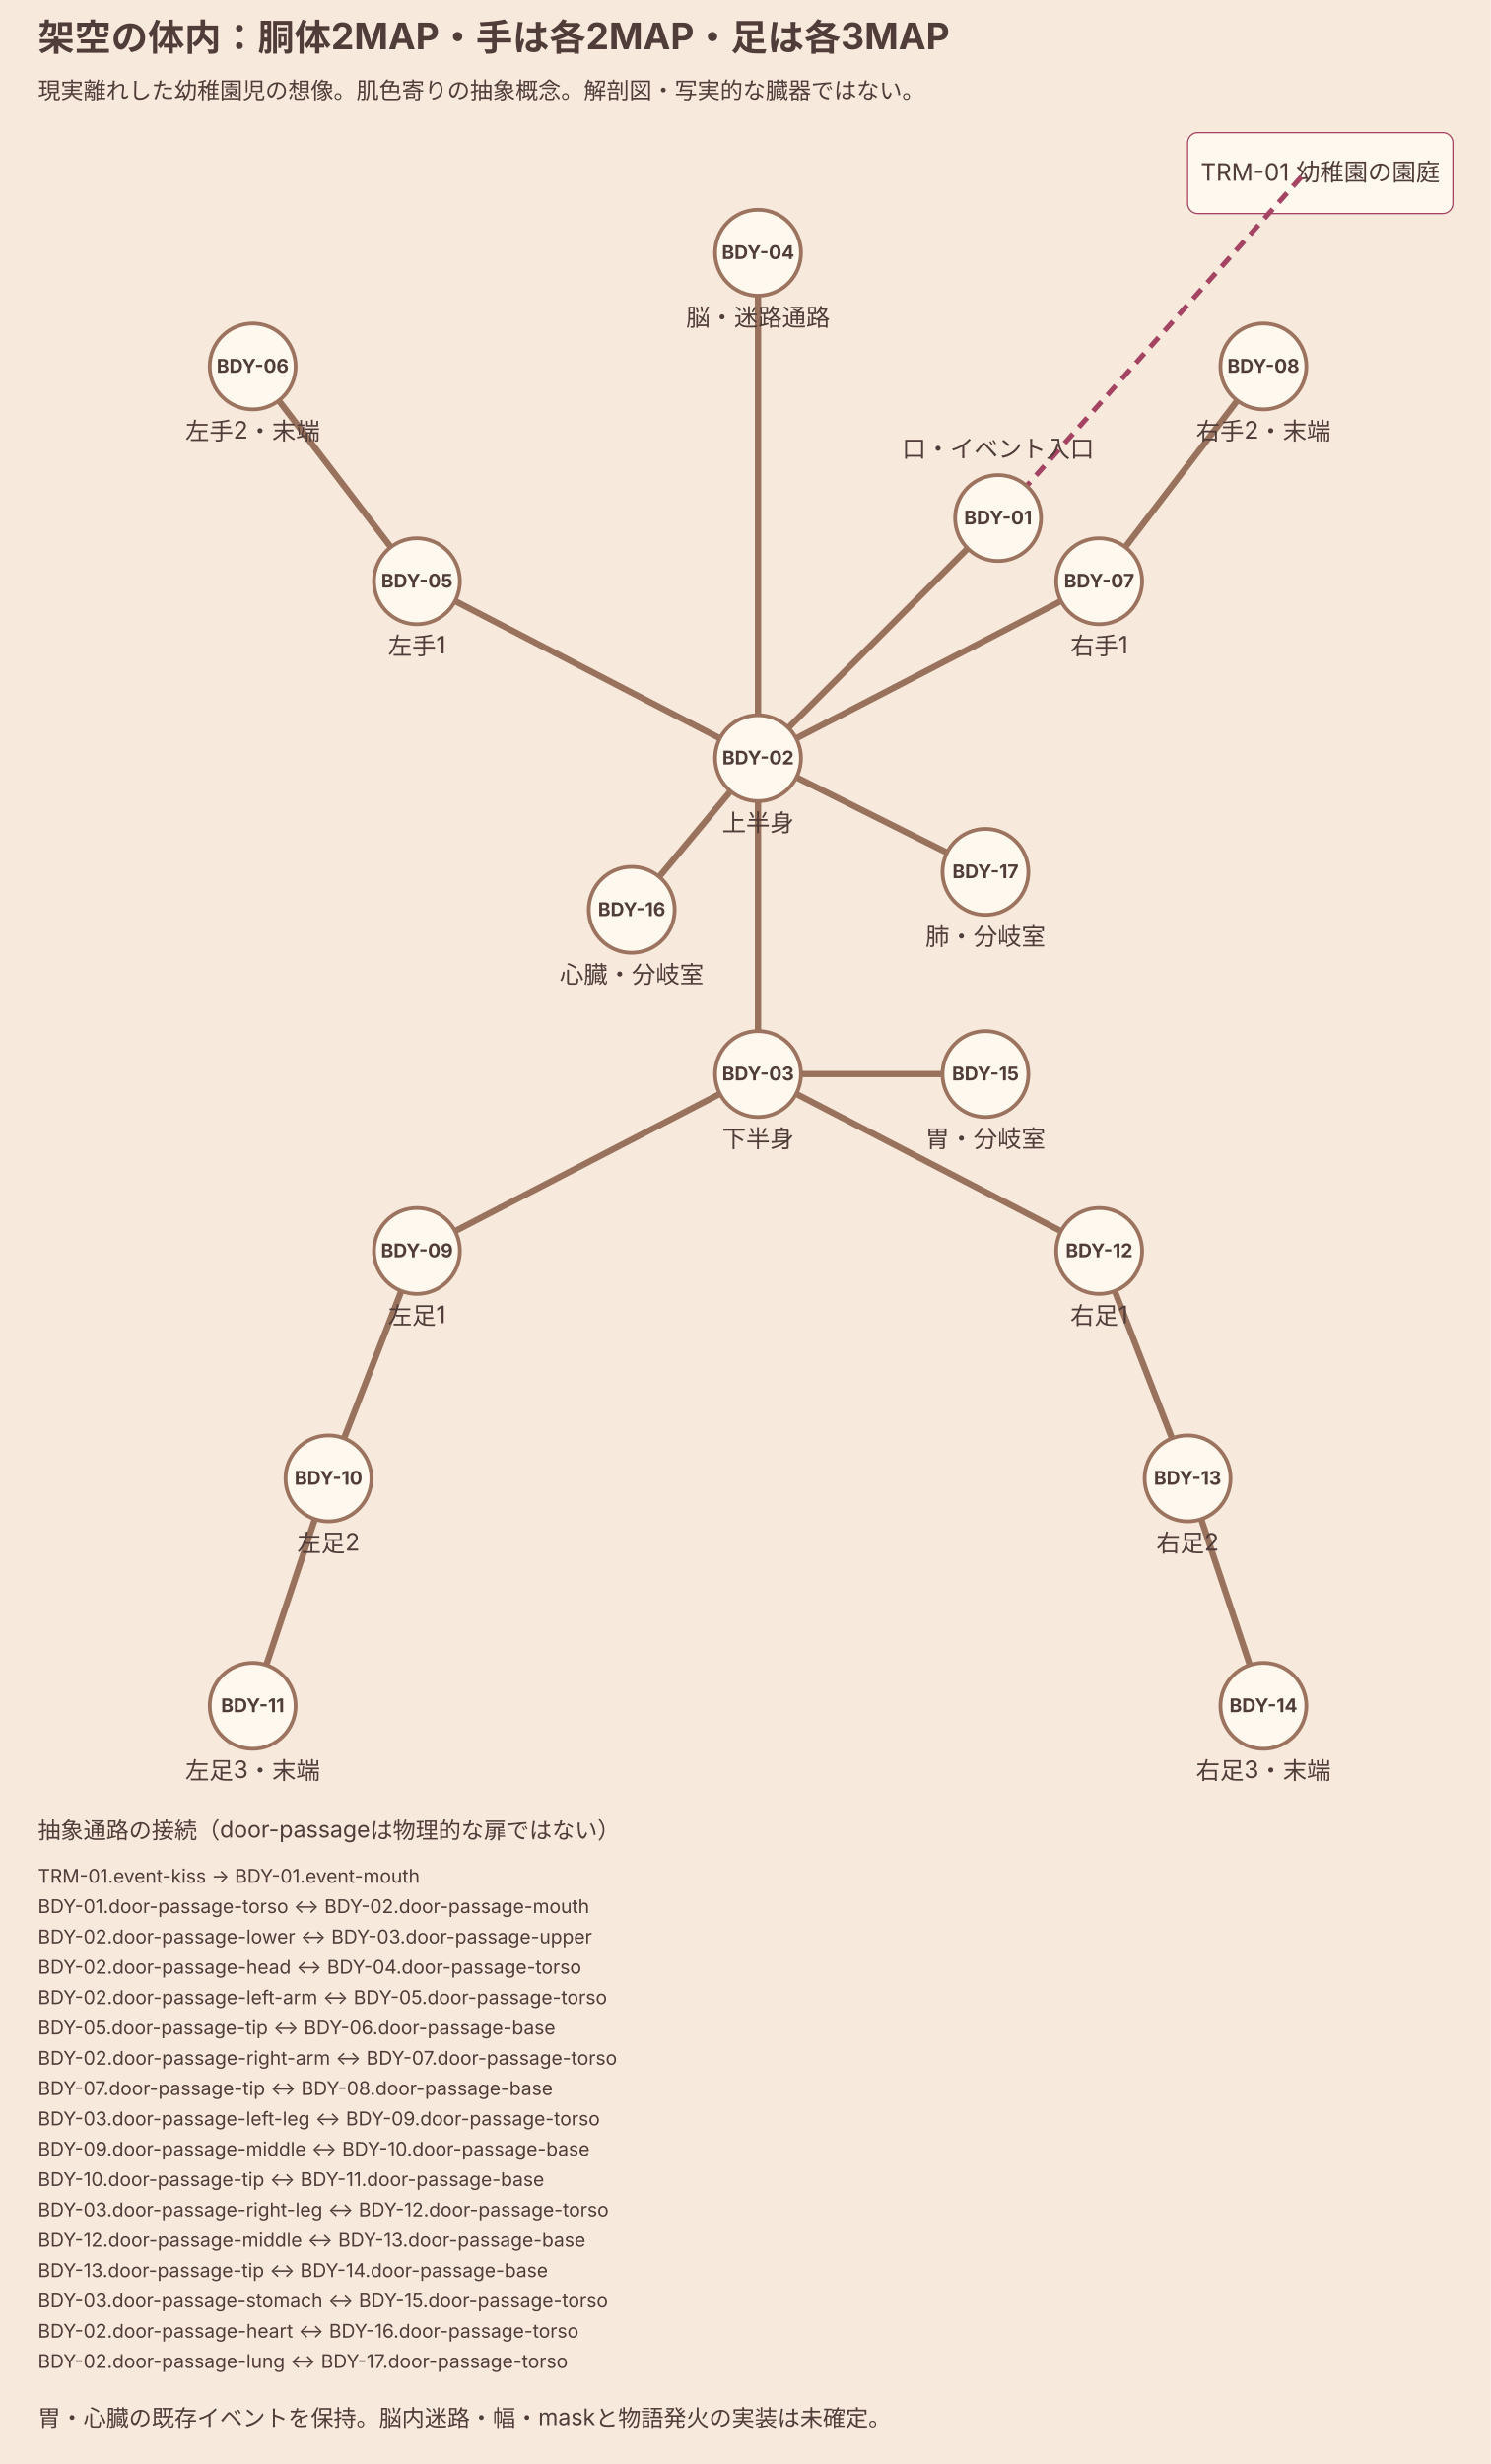
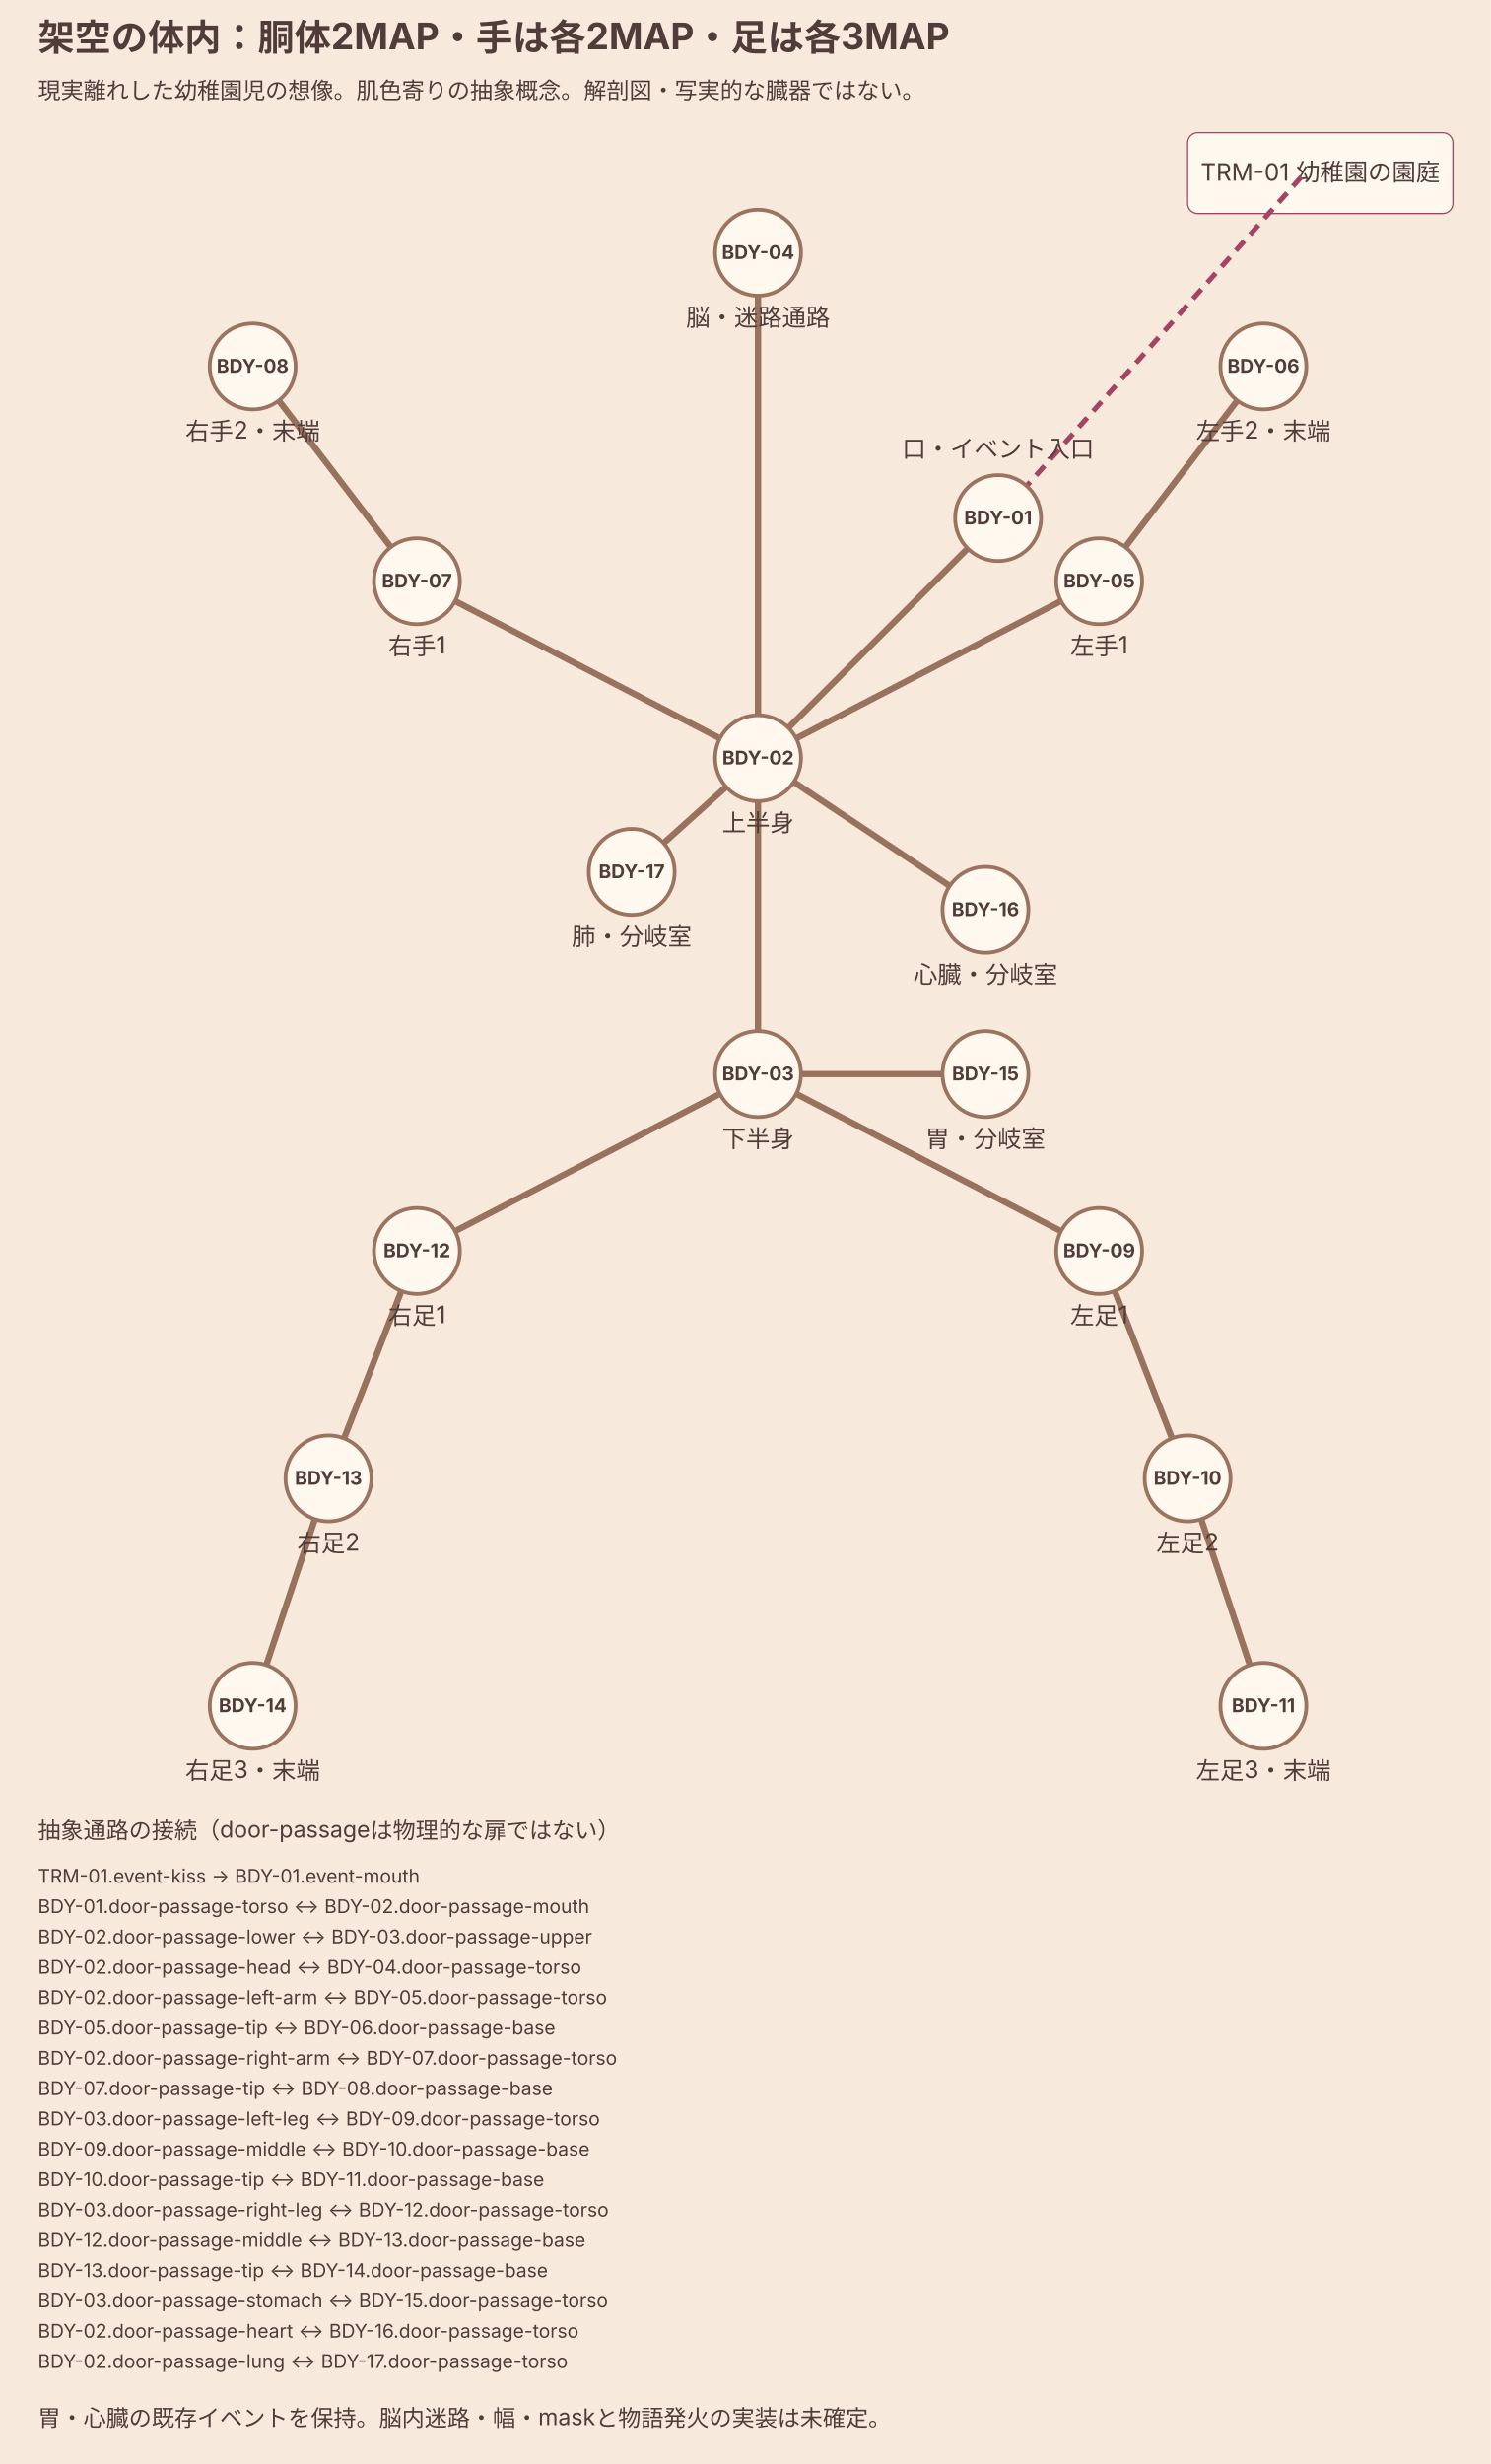
<svg xmlns="http://www.w3.org/2000/svg" width="1180" height="1950" viewBox="0 0 1180 1950" role="img" aria-labelledby="title desc">
  <defs>
    <marker id="event-arrow" markerWidth="9" markerHeight="9" refX="8" refY="4" orient="auto">
      <path d="M0 0 L8 4 L0 8 Z" fill="#a44362" />
    </marker>
  </defs>
  <style>text{font-family:-apple-system,BlinkMacSystemFont,"Hiragino Sans",sans-serif;fill:#503c39}.door{stroke:#98725c;stroke-width:5;fill:none}.event{stroke:#a44362;stroke-width:4;fill:none;stroke-dasharray:10 7}.node{fill:#fff8ef;stroke:#9b735f;stroke-width:3}.label{font-size:19px;text-anchor:middle}.id{font-size:15px;font-weight:bold;text-anchor:middle}.note{font-size:18px}</style>
  <rect width="1180" height="1950" fill="#f8e9dd" />
  <text x="30" y="40" font-size="29" font-weight="bold">架空の体内：胴体2MAP・手は各2MAP・足は各3MAP</text>
  <text x="30" y="78" class="note">現実離れした幼稚園児の想像。肌色寄りの抽象概念。解剖図・写実的な臓器ではない。</text>
  <rect x="940" y="105" width="210" height="64" rx="8" fill="#fff8ef" stroke="#a44362" data-reference="TRM-01" />
  <text x="1045" y="143" class="label">TRM-01 幼稚園の園庭</text>
  <path class="event" data-kind="event" data-edge-id="TRM-01.event-kiss&gt;BDY-01.event-mouth:event" data-from="TRM-01" data-to="BDY-01" data-from-port="event-kiss" data-to-port="event-mouth" d="M1030 140 L790 410" marker-end="url(#event-arrow)" />
  <path class="door" data-kind="door" data-edge-id="BDY-01.door-passage-torso&gt;BDY-02.door-passage-mouth:door" data-from="BDY-01" data-to="BDY-02" data-from-port="door-passage-torso" data-to-port="door-passage-mouth" d="M790 410 L600 600" />
  <path class="door" data-kind="door" data-edge-id="BDY-02.door-passage-lower&gt;BDY-03.door-passage-upper:door" data-from="BDY-02" data-to="BDY-03" data-from-port="door-passage-lower" data-to-port="door-passage-upper" d="M600 600 L600 850" />
  <path class="door" data-kind="door" data-edge-id="BDY-02.door-passage-head&gt;BDY-04.door-passage-torso:door" data-from="BDY-02" data-to="BDY-04" data-from-port="door-passage-head" data-to-port="door-passage-torso" d="M600 600 L600 200" />
-   <path class="door" data-kind="door" data-edge-id="BDY-02.door-passage-left-arm&gt;BDY-05.door-passage-torso:door" data-from="BDY-02" data-to="BDY-05" data-from-port="door-passage-left-arm" data-to-port="door-passage-torso" d="M600 600 L330 460" />
-   <path class="door" data-kind="door" data-edge-id="BDY-05.door-passage-tip&gt;BDY-06.door-passage-base:door" data-from="BDY-05" data-to="BDY-06" data-from-port="door-passage-tip" data-to-port="door-passage-base" d="M330 460 L200 290" />
-   <path class="door" data-kind="door" data-edge-id="BDY-02.door-passage-right-arm&gt;BDY-07.door-passage-torso:door" data-from="BDY-02" data-to="BDY-07" data-from-port="door-passage-right-arm" data-to-port="door-passage-torso" d="M600 600 L870 460" />
-   <path class="door" data-kind="door" data-edge-id="BDY-07.door-passage-tip&gt;BDY-08.door-passage-base:door" data-from="BDY-07" data-to="BDY-08" data-from-port="door-passage-tip" data-to-port="door-passage-base" d="M870 460 L1000 290" />
-   <path class="door" data-kind="door" data-edge-id="BDY-03.door-passage-left-leg&gt;BDY-09.door-passage-torso:door" data-from="BDY-03" data-to="BDY-09" data-from-port="door-passage-left-leg" data-to-port="door-passage-torso" d="M600 850 L330 990" />
-   <path class="door" data-kind="door" data-edge-id="BDY-09.door-passage-middle&gt;BDY-10.door-passage-base:door" data-from="BDY-09" data-to="BDY-10" data-from-port="door-passage-middle" data-to-port="door-passage-base" d="M330 990 L260 1170" />
-   <path class="door" data-kind="door" data-edge-id="BDY-10.door-passage-tip&gt;BDY-11.door-passage-base:door" data-from="BDY-10" data-to="BDY-11" data-from-port="door-passage-tip" data-to-port="door-passage-base" d="M260 1170 L200 1350" />
-   <path class="door" data-kind="door" data-edge-id="BDY-03.door-passage-right-leg&gt;BDY-12.door-passage-torso:door" data-from="BDY-03" data-to="BDY-12" data-from-port="door-passage-right-leg" data-to-port="door-passage-torso" d="M600 850 L870 990" />
-   <path class="door" data-kind="door" data-edge-id="BDY-12.door-passage-middle&gt;BDY-13.door-passage-base:door" data-from="BDY-12" data-to="BDY-13" data-from-port="door-passage-middle" data-to-port="door-passage-base" d="M870 990 L940 1170" />
-   <path class="door" data-kind="door" data-edge-id="BDY-13.door-passage-tip&gt;BDY-14.door-passage-base:door" data-from="BDY-13" data-to="BDY-14" data-from-port="door-passage-tip" data-to-port="door-passage-base" d="M940 1170 L1000 1350" />
+   <path class="door" data-kind="door" data-edge-id="BDY-02.door-passage-left-arm&gt;BDY-05.door-passage-torso:door" data-from="BDY-02" data-to="BDY-05" data-from-port="door-passage-left-arm" data-to-port="door-passage-torso" d="M600 600 L870 460" />
+   <path class="door" data-kind="door" data-edge-id="BDY-05.door-passage-tip&gt;BDY-06.door-passage-base:door" data-from="BDY-05" data-to="BDY-06" data-from-port="door-passage-tip" data-to-port="door-passage-base" d="M870 460 L1000 290" />
+   <path class="door" data-kind="door" data-edge-id="BDY-02.door-passage-right-arm&gt;BDY-07.door-passage-torso:door" data-from="BDY-02" data-to="BDY-07" data-from-port="door-passage-right-arm" data-to-port="door-passage-torso" d="M600 600 L330 460" />
+   <path class="door" data-kind="door" data-edge-id="BDY-07.door-passage-tip&gt;BDY-08.door-passage-base:door" data-from="BDY-07" data-to="BDY-08" data-from-port="door-passage-tip" data-to-port="door-passage-base" d="M330 460 L200 290" />
+   <path class="door" data-kind="door" data-edge-id="BDY-03.door-passage-left-leg&gt;BDY-09.door-passage-torso:door" data-from="BDY-03" data-to="BDY-09" data-from-port="door-passage-left-leg" data-to-port="door-passage-torso" d="M600 850 L870 990" />
+   <path class="door" data-kind="door" data-edge-id="BDY-09.door-passage-middle&gt;BDY-10.door-passage-base:door" data-from="BDY-09" data-to="BDY-10" data-from-port="door-passage-middle" data-to-port="door-passage-base" d="M870 990 L940 1170" />
+   <path class="door" data-kind="door" data-edge-id="BDY-10.door-passage-tip&gt;BDY-11.door-passage-base:door" data-from="BDY-10" data-to="BDY-11" data-from-port="door-passage-tip" data-to-port="door-passage-base" d="M940 1170 L1000 1350" />
+   <path class="door" data-kind="door" data-edge-id="BDY-03.door-passage-right-leg&gt;BDY-12.door-passage-torso:door" data-from="BDY-03" data-to="BDY-12" data-from-port="door-passage-right-leg" data-to-port="door-passage-torso" d="M600 850 L330 990" />
+   <path class="door" data-kind="door" data-edge-id="BDY-12.door-passage-middle&gt;BDY-13.door-passage-base:door" data-from="BDY-12" data-to="BDY-13" data-from-port="door-passage-middle" data-to-port="door-passage-base" d="M330 990 L260 1170" />
+   <path class="door" data-kind="door" data-edge-id="BDY-13.door-passage-tip&gt;BDY-14.door-passage-base:door" data-from="BDY-13" data-to="BDY-14" data-from-port="door-passage-tip" data-to-port="door-passage-base" d="M260 1170 L200 1350" />
  <path class="door" data-kind="door" data-edge-id="BDY-03.door-passage-stomach&gt;BDY-15.door-passage-torso:door" data-from="BDY-03" data-to="BDY-15" data-from-port="door-passage-stomach" data-to-port="door-passage-torso" d="M600 850 L780 850" />
-   <path class="door" data-kind="door" data-edge-id="BDY-02.door-passage-heart&gt;BDY-16.door-passage-torso:door" data-from="BDY-02" data-to="BDY-16" data-from-port="door-passage-heart" data-to-port="door-passage-torso" d="M600 600 L500 720" />
-   <path class="door" data-kind="door" data-edge-id="BDY-02.door-passage-lung&gt;BDY-17.door-passage-torso:door" data-from="BDY-02" data-to="BDY-17" data-from-port="door-passage-lung" data-to-port="door-passage-torso" d="M600 600 L780 690" />
+   <path class="door" data-kind="door" data-edge-id="BDY-02.door-passage-heart&gt;BDY-16.door-passage-torso:door" data-from="BDY-02" data-to="BDY-16" data-from-port="door-passage-heart" data-to-port="door-passage-torso" d="M600 600 L780 720" />
+   <path class="door" data-kind="door" data-edge-id="BDY-02.door-passage-lung&gt;BDY-17.door-passage-torso:door" data-from="BDY-02" data-to="BDY-17" data-from-port="door-passage-lung" data-to-port="door-passage-torso" d="M600 600 L500 690" />
  <circle class="node" data-map="BDY-01" cx="790" cy="410" r="34" />
  <text class="id" x="790" y="415">BDY-01</text>
  <text class="label" x="790" y="362">口・イベント入口</text>
  <circle class="node" data-map="BDY-02" cx="600" cy="600" r="34" />
  <text class="id" x="600" y="605">BDY-02</text>
  <text class="label" x="600" y="658">上半身</text>
  <circle class="node" data-map="BDY-03" cx="600" cy="850" r="34" />
  <text class="id" x="600" y="855">BDY-03</text>
  <text class="label" x="600" y="908">下半身</text>
  <circle class="node" data-map="BDY-04" cx="600" cy="200" r="34" />
  <text class="id" x="600" y="205">BDY-04</text>
  <text class="label" x="600" y="258">脳・迷路通路</text>
-   <circle class="node" data-map="BDY-05" cx="330" cy="460" r="34" />
-   <text class="id" x="330" y="465">BDY-05</text>
-   <text class="label" x="330" y="518">左手1</text>
-   <circle class="node" data-map="BDY-06" cx="200" cy="290" r="34" />
-   <text class="id" x="200" y="295">BDY-06</text>
-   <text class="label" x="200" y="348">左手2・末端</text>
-   <circle class="node" data-map="BDY-07" cx="870" cy="460" r="34" />
-   <text class="id" x="870" y="465">BDY-07</text>
-   <text class="label" x="870" y="518">右手1</text>
-   <circle class="node" data-map="BDY-08" cx="1000" cy="290" r="34" />
-   <text class="id" x="1000" y="295">BDY-08</text>
-   <text class="label" x="1000" y="348">右手2・末端</text>
-   <circle class="node" data-map="BDY-09" cx="330" cy="990" r="34" />
-   <text class="id" x="330" y="995">BDY-09</text>
-   <text class="label" x="330" y="1048">左足1</text>
-   <circle class="node" data-map="BDY-10" cx="260" cy="1170" r="34" />
-   <text class="id" x="260" y="1175">BDY-10</text>
-   <text class="label" x="260" y="1228">左足2</text>
-   <circle class="node" data-map="BDY-11" cx="200" cy="1350" r="34" />
-   <text class="id" x="200" y="1355">BDY-11</text>
-   <text class="label" x="200" y="1408">左足3・末端</text>
-   <circle class="node" data-map="BDY-12" cx="870" cy="990" r="34" />
-   <text class="id" x="870" y="995">BDY-12</text>
-   <text class="label" x="870" y="1048">右足1</text>
-   <circle class="node" data-map="BDY-13" cx="940" cy="1170" r="34" />
-   <text class="id" x="940" y="1175">BDY-13</text>
-   <text class="label" x="940" y="1228">右足2</text>
-   <circle class="node" data-map="BDY-14" cx="1000" cy="1350" r="34" />
-   <text class="id" x="1000" y="1355">BDY-14</text>
-   <text class="label" x="1000" y="1408">右足3・末端</text>
+   <circle class="node" data-map="BDY-05" cx="870" cy="460" r="34" />
+   <text class="id" x="870" y="465">BDY-05</text>
+   <text class="label" x="870" y="518">左手1</text>
+   <circle class="node" data-map="BDY-06" cx="1000" cy="290" r="34" />
+   <text class="id" x="1000" y="295">BDY-06</text>
+   <text class="label" x="1000" y="348">左手2・末端</text>
+   <circle class="node" data-map="BDY-07" cx="330" cy="460" r="34" />
+   <text class="id" x="330" y="465">BDY-07</text>
+   <text class="label" x="330" y="518">右手1</text>
+   <circle class="node" data-map="BDY-08" cx="200" cy="290" r="34" />
+   <text class="id" x="200" y="295">BDY-08</text>
+   <text class="label" x="200" y="348">右手2・末端</text>
+   <circle class="node" data-map="BDY-09" cx="870" cy="990" r="34" />
+   <text class="id" x="870" y="995">BDY-09</text>
+   <text class="label" x="870" y="1048">左足1</text>
+   <circle class="node" data-map="BDY-10" cx="940" cy="1170" r="34" />
+   <text class="id" x="940" y="1175">BDY-10</text>
+   <text class="label" x="940" y="1228">左足2</text>
+   <circle class="node" data-map="BDY-11" cx="1000" cy="1350" r="34" />
+   <text class="id" x="1000" y="1355">BDY-11</text>
+   <text class="label" x="1000" y="1408">左足3・末端</text>
+   <circle class="node" data-map="BDY-12" cx="330" cy="990" r="34" />
+   <text class="id" x="330" y="995">BDY-12</text>
+   <text class="label" x="330" y="1048">右足1</text>
+   <circle class="node" data-map="BDY-13" cx="260" cy="1170" r="34" />
+   <text class="id" x="260" y="1175">BDY-13</text>
+   <text class="label" x="260" y="1228">右足2</text>
+   <circle class="node" data-map="BDY-14" cx="200" cy="1350" r="34" />
+   <text class="id" x="200" y="1355">BDY-14</text>
+   <text class="label" x="200" y="1408">右足3・末端</text>
  <circle class="node" data-map="BDY-15" cx="780" cy="850" r="34" />
  <text class="id" x="780" y="855">BDY-15</text>
  <text class="label" x="780" y="908">胃・分岐室</text>
-   <circle class="node" data-map="BDY-16" cx="500" cy="720" r="34" />
-   <text class="id" x="500" y="725">BDY-16</text>
-   <text class="label" x="500" y="778">心臓・分岐室</text>
-   <circle class="node" data-map="BDY-17" cx="780" cy="690" r="34" />
-   <text class="id" x="780" y="695">BDY-17</text>
-   <text class="label" x="780" y="748">肺・分岐室</text>
+   <circle class="node" data-map="BDY-16" cx="780" cy="720" r="34" />
+   <text class="id" x="780" y="725">BDY-16</text>
+   <text class="label" x="780" y="778">心臓・分岐室</text>
+   <circle class="node" data-map="BDY-17" cx="500" cy="690" r="34" />
+   <text class="id" x="500" y="695">BDY-17</text>
+   <text class="label" x="500" y="748">肺・分岐室</text>
  <text x="30" y="1455" class="note">抽象通路の接続（door-passageは物理的な扉ではない）</text>
  <text x="30" y="1490" font-size="15">TRM-01.event-kiss → BDY-01.event-mouth</text>
  <text x="30" y="1514" font-size="15">BDY-01.door-passage-torso ↔ BDY-02.door-passage-mouth</text>
  <text x="30" y="1538" font-size="15">BDY-02.door-passage-lower ↔ BDY-03.door-passage-upper</text>
  <text x="30" y="1562" font-size="15">BDY-02.door-passage-head ↔ BDY-04.door-passage-torso</text>
  <text x="30" y="1586" font-size="15">BDY-02.door-passage-left-arm ↔ BDY-05.door-passage-torso</text>
  <text x="30" y="1610" font-size="15">BDY-05.door-passage-tip ↔ BDY-06.door-passage-base</text>
  <text x="30" y="1634" font-size="15">BDY-02.door-passage-right-arm ↔ BDY-07.door-passage-torso</text>
  <text x="30" y="1658" font-size="15">BDY-07.door-passage-tip ↔ BDY-08.door-passage-base</text>
  <text x="30" y="1682" font-size="15">BDY-03.door-passage-left-leg ↔ BDY-09.door-passage-torso</text>
  <text x="30" y="1706" font-size="15">BDY-09.door-passage-middle ↔ BDY-10.door-passage-base</text>
  <text x="30" y="1730" font-size="15">BDY-10.door-passage-tip ↔ BDY-11.door-passage-base</text>
  <text x="30" y="1754" font-size="15">BDY-03.door-passage-right-leg ↔ BDY-12.door-passage-torso</text>
  <text x="30" y="1778" font-size="15">BDY-12.door-passage-middle ↔ BDY-13.door-passage-base</text>
  <text x="30" y="1802" font-size="15">BDY-13.door-passage-tip ↔ BDY-14.door-passage-base</text>
  <text x="30" y="1826" font-size="15">BDY-03.door-passage-stomach ↔ BDY-15.door-passage-torso</text>
  <text x="30" y="1850" font-size="15">BDY-02.door-passage-heart ↔ BDY-16.door-passage-torso</text>
  <text x="30" y="1874" font-size="15">BDY-02.door-passage-lung ↔ BDY-17.door-passage-torso</text>
  <text x="30" y="1920" class="note">胃・心臓の既存イベントを保持。脳内迷路・幅・maskと物語発火の実装は未確定。</text>
</svg>
